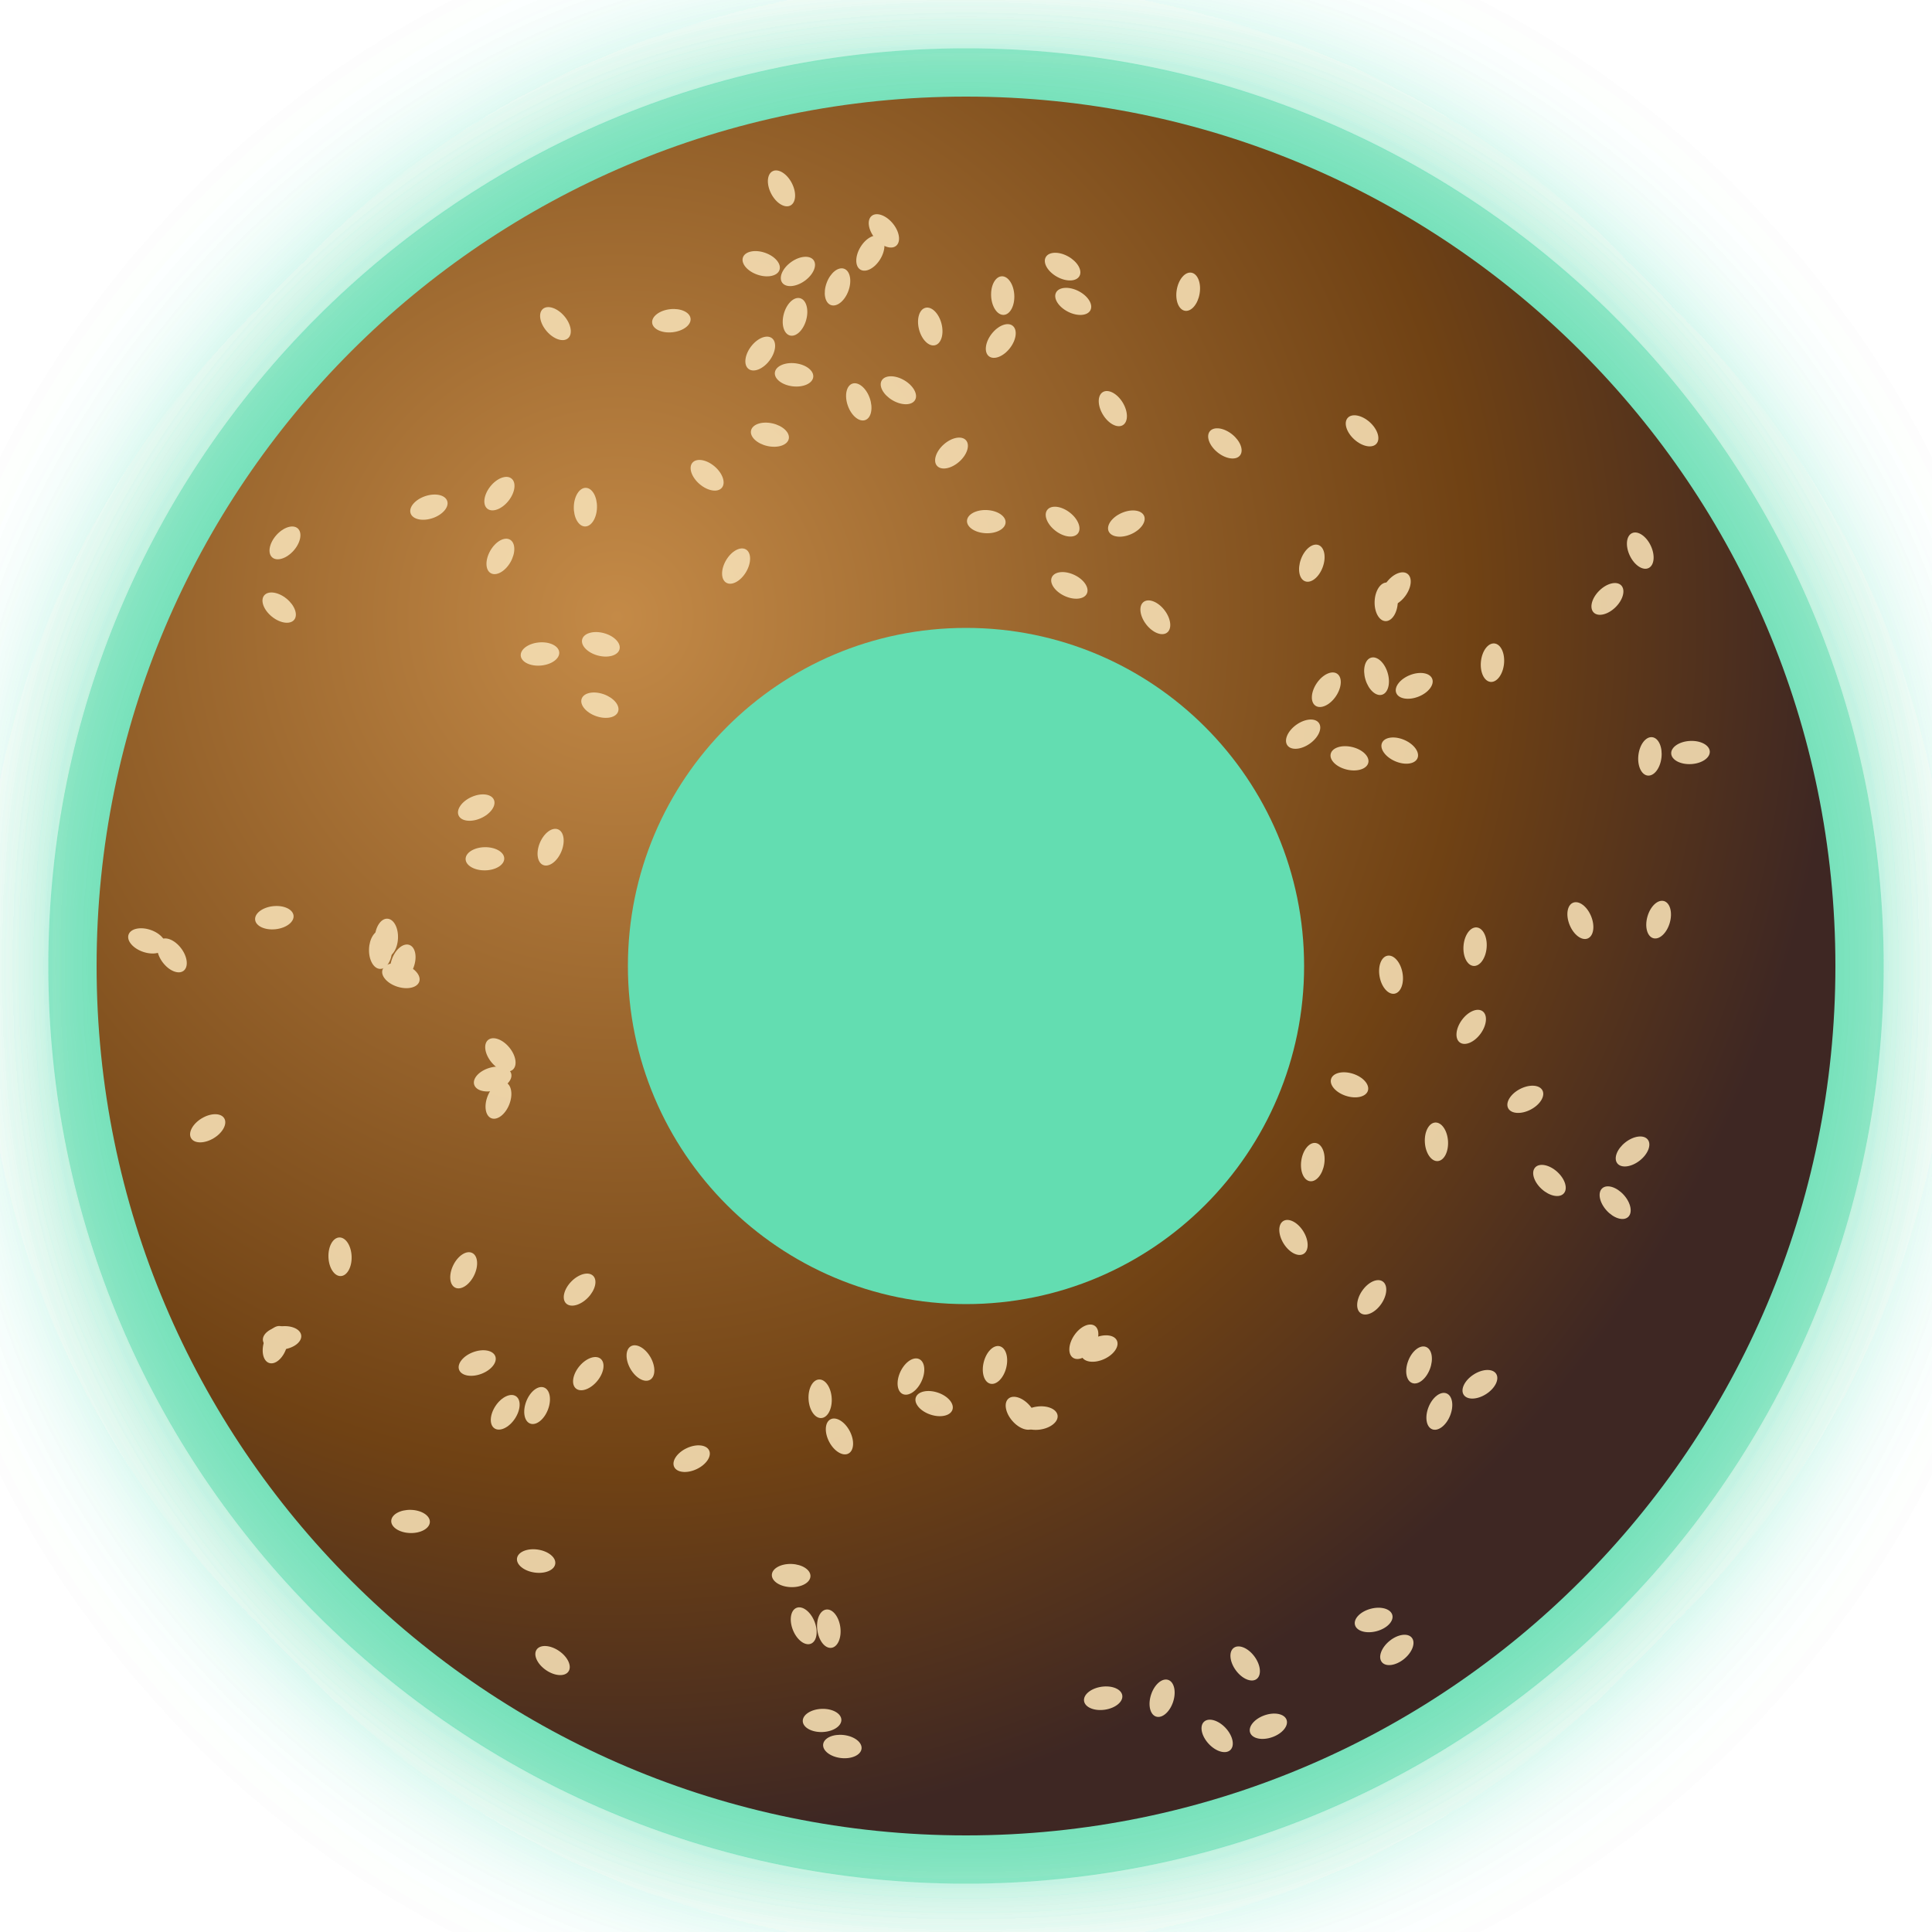
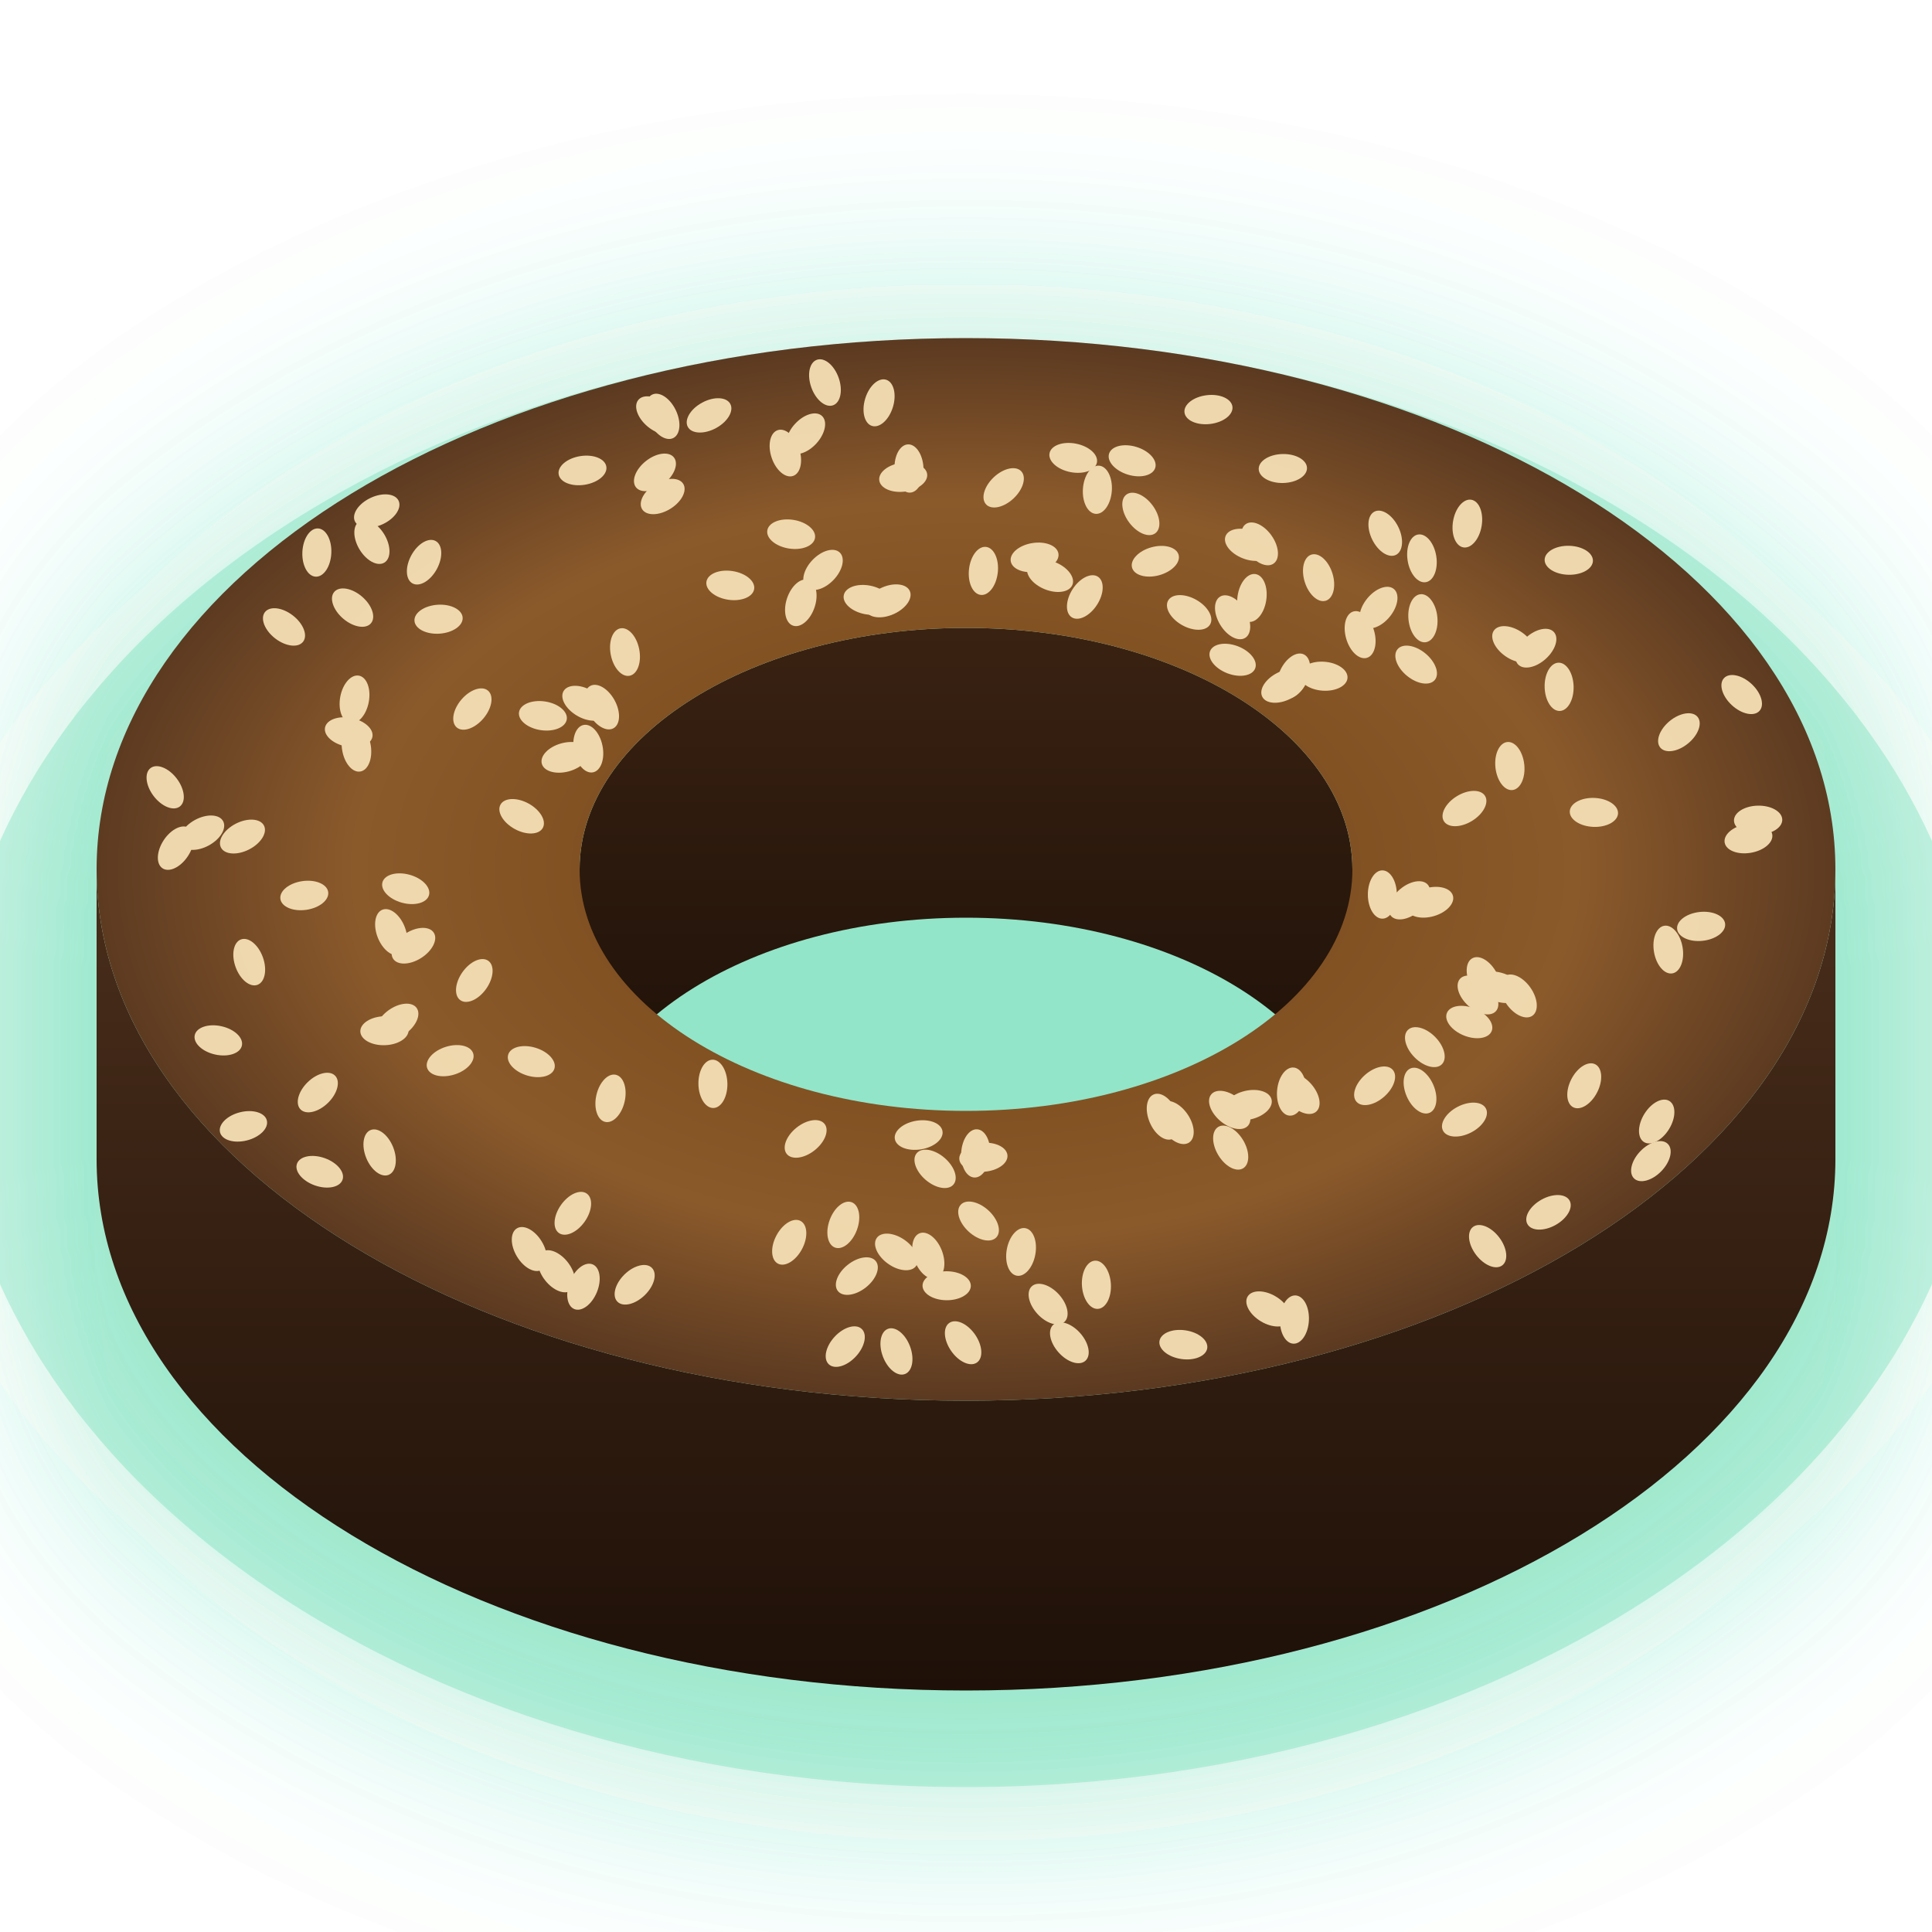
<svg xmlns="http://www.w3.org/2000/svg" width="100%" height="100%" viewBox="0 0 200 200">
  <defs>
-     <radialGradient id="falafel-grad" cx="30%" cy="30%" r="70%">
-       <stop offset="0%" stop-color="#c48a47" />
-       <stop offset="70%" stop-color="#704214" />
-       <stop offset="100%" stop-color="#3e2723" />
+     <radialGradient id="top-grad" cx="50%" cy="50%" r="50%">
+       <stop offset="0%" stop-color="#704214" />
+       <stop offset="70%" stop-color="#8b5a2b" />
+       <stop offset="100%" stop-color="#5c3a21" />
    </radialGradient>
+     <linearGradient id="side-grad" x1="0%" y1="0%" x2="0%" y2="100%">
+       <stop offset="0%" stop-color="#4a2e1b" />
+       <stop offset="100%" stop-color="#1e1008" />
+     </linearGradient>
+     <linearGradient id="inner-side-grad" x1="0%" y1="0%" x2="0%" y2="100%">
+       <stop offset="0%" stop-color="#3a2212" />
+       <stop offset="100%" stop-color="#1a0e07" />
+     </linearGradient>
    <filter id="magic-glow" x="-20%" y="-20%" width="140%" height="140%">
-       <feGaussianBlur stdDeviation="8" result="blur" />
+       <feGaussianBlur stdDeviation="12" result="blur" />
      <feComponentTransfer in="blur" result="glow">
        <feFuncA type="linear" slope="1.5" />
      </feComponentTransfer>
      <feMerge>
        <feMergeNode in="glow" />
        <feMergeNode in="SourceGraphic" />
      </feMerge>
    </filter>
  </defs>
-   <circle cx="100" cy="100" r="95" fill="rgba(52, 211, 153, 0.4)" filter="url(#magic-glow)" />
-   <path d="M100 10 A 90 90 0 1 0 100 190 A 90 90 0 1 0 100 10 Z M100 65 A 35 35 0 1 1 100 135 A 35 35 0 1 1 100 65 Z" fill="url(#falafel-grad)" fill-rule="evenodd" />
-   <g fill="#f5deb3" opacity="0.9">
-     <ellipse cx="71.6" cy="151.0" rx="2" ry="1.2" transform="rotate(154.9 71.6 151.0)" />
-     <ellipse cx="142.0" cy="134.3" rx="2" ry="1.2" transform="rotate(304.7 142.0 134.3)" />
-     <ellipse cx="41.5" cy="101.0" rx="2" ry="1.2" transform="rotate(197.7 41.5 101.0)" />
-     <ellipse cx="98.5" cy="46.9" rx="2" ry="1.2" transform="rotate(138.6 98.5 46.9)" />
-     <ellipse cx="79.7" cy="45.0" rx="2" ry="1.2" transform="rotate(192.6 79.7 45.0)" />
-     <ellipse cx="160.4" cy="122.2" rx="2" ry="1.2" transform="rotate(42.3 160.4 122.2)" />
-     <ellipse cx="51.0" cy="111.7" rx="2" ry="1.2" transform="rotate(163.1 51.0 111.7)" />
-     <ellipse cx="103.0" cy="141.3" rx="2" ry="1.2" transform="rotate(104.1 103.0 141.3)" />
-     <ellipse cx="82.2" cy="38.8" rx="2" ry="1.2" transform="rotate(186.7 82.2 38.8)" />
-     <ellipse cx="62.1" cy="73.0" rx="2" ry="1.2" transform="rotate(199.5 62.1 73.0)" />
-     <ellipse cx="76.2" cy="58.6" rx="2" ry="1.2" transform="rotate(300.6 76.2 58.6)" />
-     <ellipse cx="93.0" cy="40.4" rx="2" ry="1.2" transform="rotate(30.4 93.0 40.4)" />
-     <ellipse cx="69.5" cy="33.2" rx="2" ry="1.2" transform="rotate(353.6 69.5 33.2)" />
-     <ellipse cx="152.7" cy="98.0" rx="2" ry="1.2" transform="rotate(94.6 152.7 98.0)" />
-     <ellipse cx="112.2" cy="138.9" rx="2" ry="1.2" transform="rotate(304.4 112.2 138.9)" />
-     <ellipse cx="28.5" cy="139.2" rx="2" ry="1.2" transform="rotate(108.8 28.5 139.2)" />
-     <ellipse cx="29.2" cy="138.5" rx="2" ry="1.2" transform="rotate(352.2 29.2 138.5)" />
-     <ellipse cx="51.8" cy="57.6" rx="2" ry="1.2" transform="rotate(299.9 51.8 57.6)" />
-     <ellipse cx="29.5" cy="56.2" rx="2" ry="1.2" transform="rotate(311.4 29.5 56.2)" />
-     <ellipse cx="85.8" cy="168.6" rx="2" ry="1.2" transform="rotate(262.2 85.8 168.6)" />
-     <ellipse cx="55.9" cy="67.7" rx="2" ry="1.2" transform="rotate(354.8 55.9 67.7)" />
-     <ellipse cx="144.9" cy="77.7" rx="2" ry="1.2" transform="rotate(203.4 144.9 77.7)" />
-     <ellipse cx="119.6" cy="63.9" rx="2" ry="1.2" transform="rotate(232.5 119.6 63.9)" />
-     <ellipse cx="78.8" cy="27.3" rx="2" ry="1.2" transform="rotate(18.9 78.8 27.3)" />
-     <ellipse cx="146.9" cy="141.3" rx="2" ry="1.2" transform="rotate(291.0 146.9 141.3)" />
-     <ellipse cx="55.6" cy="145.5" rx="2" ry="1.2" transform="rotate(111.2 55.6 145.5)" />
-     <ellipse cx="110.0" cy="27.6" rx="2" ry="1.2" transform="rotate(29.3 110.0 27.6)" />
-     <ellipse cx="85.1" cy="178.1" rx="2" ry="1.2" transform="rotate(177.8 85.1 178.1)" />
-     <ellipse cx="154.5" cy="68.6" rx="2" ry="1.2" transform="rotate(95.9 154.5 68.6)" />
-     <ellipse cx="123.0" cy="30.2" rx="2" ry="1.2" transform="rotate(279.6 123.0 30.2)" />
-     <ellipse cx="88.9" cy="41.6" rx="2" ry="1.2" transform="rotate(250.4 88.9 41.6)" />
-     <ellipse cx="80.9" cy="19.5" rx="2" ry="1.2" transform="rotate(242.5 80.9 19.5)" />
-     <ellipse cx="148.7" cy="118.2" rx="2" ry="1.2" transform="rotate(266.3 148.7 118.2)" />
-     <ellipse cx="111.1" cy="31.2" rx="2" ry="1.2" transform="rotate(207.0 111.1 31.2)" />
-     <ellipse cx="114.2" cy="175.8" rx="2" ry="1.2" transform="rotate(351.7 114.2 175.8)" />
-     <ellipse cx="57.0" cy="87.7" rx="2" ry="1.2" transform="rotate(292.9 57.0 87.7)" />
-     <ellipse cx="105.7" cy="146.3" rx="2" ry="1.2" transform="rotate(229.2 105.7 146.3)" />
-     <ellipse cx="142.5" cy="70.0" rx="2" ry="1.2" transform="rotate(253.5 142.5 70.0)" />
-     <ellipse cx="66.3" cy="141.1" rx="2" ry="1.2" transform="rotate(240.3 66.3 141.1)" />
-     <ellipse cx="83.2" cy="168.3" rx="2" ry="1.2" transform="rotate(248.1 83.2 168.3)" />
-     <ellipse cx="133.9" cy="128.1" rx="2" ry="1.2" transform="rotate(238.1 133.9 128.1)" />
-     <ellipse cx="60.9" cy="142.2" rx="2" ry="1.2" transform="rotate(309.7 60.9 142.2)" />
-     <ellipse cx="146.4" cy="71.0" rx="2" ry="1.2" transform="rotate(158.5 146.4 71.0)" />
-     <ellipse cx="62.2" cy="66.7" rx="2" ry="1.2" transform="rotate(15.0 62.2 66.7)" />
-     <ellipse cx="135.9" cy="120.3" rx="2" ry="1.2" transform="rotate(98.7 135.9 120.3)" />
-     <ellipse cx="57.2" cy="171.9" rx="2" ry="1.2" transform="rotate(214.6 57.2 171.9)" />
-     <ellipse cx="142.2" cy="167.7" rx="2" ry="1.2" transform="rotate(345.1 142.2 167.7)" />
-     <ellipse cx="60.0" cy="133.5" rx="2" ry="1.2" transform="rotate(314.3 60.0 133.5)" />
-     <ellipse cx="103.6" cy="35.3" rx="2" ry="1.2" transform="rotate(307.7 103.6 35.3)" />
-     <ellipse cx="152.3" cy="106.3" rx="2" ry="1.2" transform="rotate(306.1 152.3 106.3)" />
-     <ellipse cx="15.2" cy="97.4" rx="2" ry="1.2" transform="rotate(198.8 15.2 97.4)" />
-     <ellipse cx="51.6" cy="113.9" rx="2" ry="1.2" transform="rotate(291.7 51.6 113.9)" />
-     <ellipse cx="175.0" cy="77.9" rx="2" ry="1.2" transform="rotate(356.9 175.0 77.9)" />
-     <ellipse cx="96.3" cy="33.8" rx="2" ry="1.2" transform="rotate(75.5 96.3 33.8)" />
-     <ellipse cx="35.2" cy="130.1" rx="2" ry="1.2" transform="rotate(87.8 35.2 130.1)" />
-     <ellipse cx="60.6" cy="52.5" rx="2" ry="1.2" transform="rotate(91.3 60.6 52.5)" />
-     <ellipse cx="94.3" cy="142.5" rx="2" ry="1.2" transform="rotate(115.4 94.3 142.5)" />
-     <ellipse cx="115.2" cy="42.3" rx="2" ry="1.2" transform="rotate(238.8 115.2 42.3)" />
-     <ellipse cx="135.8" cy="58.3" rx="2" ry="1.2" transform="rotate(110.2 135.8 58.3)" />
-     <ellipse cx="103.8" cy="30.6" rx="2" ry="1.2" transform="rotate(86.9 103.8 30.6)" />
-     <ellipse cx="28.9" cy="62.9" rx="2" ry="1.2" transform="rotate(219.0 28.9 62.9)" />
-     <ellipse cx="144.6" cy="170.8" rx="2" ry="1.2" transform="rotate(320.7 144.6 170.8)" />
-     <ellipse cx="139.7" cy="112.3" rx="2" ry="1.2" transform="rotate(18.0 139.7 112.3)" />
-     <ellipse cx="41.7" cy="99.7" rx="2" ry="1.2" transform="rotate(109.9 41.7 99.7)" />
-     <ellipse cx="107.5" cy="146.8" rx="2" ry="1.2" transform="rotate(352.0 107.5 146.8)" />
-     <ellipse cx="149.0" cy="146.1" rx="2" ry="1.2" transform="rotate(291.9 149.0 146.1)" />
-     <ellipse cx="90.1" cy="26.2" rx="2" ry="1.2" transform="rotate(301.2 90.1 26.2)" />
-     <ellipse cx="167.2" cy="124.5" rx="2" ry="1.2" transform="rotate(228.0 167.2 124.5)" />
-     <ellipse cx="57.5" cy="33.5" rx="2" ry="1.2" transform="rotate(49.4 57.5 33.5)" />
-     <ellipse cx="144.0" cy="100.9" rx="2" ry="1.2" transform="rotate(79.3 144.0 100.9)" />
-     <ellipse cx="120.3" cy="175.8" rx="2" ry="1.2" transform="rotate(288.2 120.3 175.8)" />
-     <ellipse cx="51.7" cy="51.1" rx="2" ry="1.2" transform="rotate(308.6 51.7 51.1)" />
-     <ellipse cx="166.4" cy="62.0" rx="2" ry="1.2" transform="rotate(135.4 166.4 62.0)" />
-     <ellipse cx="87.2" cy="180.8" rx="2" ry="1.2" transform="rotate(186.4 87.2 180.8)" />
-     <ellipse cx="51.8" cy="109.2" rx="2" ry="1.2" transform="rotate(50.6 51.8 109.2)" />
-     <ellipse cx="157.9" cy="113.8" rx="2" ry="1.2" transform="rotate(332.5 157.9 113.8)" />
-     <ellipse cx="21.5" cy="116.8" rx="2" ry="1.2" transform="rotate(148.9 21.5 116.8)" />
-     <ellipse cx="17.8" cy="98.9" rx="2" ry="1.2" transform="rotate(233.2 17.8 98.9)" />
-     <ellipse cx="141.0" cy="44.6" rx="2" ry="1.2" transform="rotate(222.1 141.0 44.6)" />
-     <ellipse cx="78.7" cy="36.6" rx="2" ry="1.2" transform="rotate(127.1 78.7 36.6)" />
-     <ellipse cx="128.9" cy="172.2" rx="2" ry="1.2" transform="rotate(233.9 128.9 172.2)" />
-     <ellipse cx="82.3" cy="32.8" rx="2" ry="1.2" transform="rotate(285.4 82.3 32.8)" />
-     <ellipse cx="131.3" cy="178.7" rx="2" ry="1.2" transform="rotate(160.7 131.3 178.7)" />
-     <ellipse cx="86.7" cy="29.7" rx="2" ry="1.2" transform="rotate(290.1 86.7 29.7)" />
-     <ellipse cx="49.4" cy="141.1" rx="2" ry="1.2" transform="rotate(339.6 49.4 141.1)" />
-     <ellipse cx="48.0" cy="131.5" rx="2" ry="1.2" transform="rotate(296.1 48.0 131.5)" />
-     <ellipse cx="81.9" cy="163.1" rx="2" ry="1.2" transform="rotate(2.1 81.9 163.1)" />
-     <ellipse cx="52.3" cy="146.2" rx="2" ry="1.2" transform="rotate(123.7 52.3 146.2)" />
-     <ellipse cx="82.6" cy="28.1" rx="2" ry="1.2" transform="rotate(324.5 82.6 28.1)" />
-     <ellipse cx="49.3" cy="83.6" rx="2" ry="1.2" transform="rotate(155.9 49.3 83.6)" />
-     <ellipse cx="39.4" cy="98.3" rx="2" ry="1.2" transform="rotate(91.7 39.4 98.3)" />
-     <ellipse cx="144.5" cy="61.0" rx="2" ry="1.2" transform="rotate(127.0 144.5 61.0)" />
-     <ellipse cx="139.7" cy="78.5" rx="2" ry="1.2" transform="rotate(193.3 139.7 78.5)" />
-     <ellipse cx="169.0" cy="119.2" rx="2" ry="1.2" transform="rotate(142.0 169.0 119.2)" />
-     <ellipse cx="86.9" cy="148.7" rx="2" ry="1.2" transform="rotate(242.3 86.9 148.7)" />
-     <ellipse cx="102.1" cy="54.0" rx="2" ry="1.2" transform="rotate(2.5 102.1 54.0)" />
-     <ellipse cx="84.9" cy="144.8" rx="2" ry="1.2" transform="rotate(266.4 84.9 144.8)" />
-     <ellipse cx="171.7" cy="95.2" rx="2" ry="1.2" transform="rotate(106.1 171.7 95.2)" />
-     <ellipse cx="126.8" cy="45.9" rx="2" ry="1.2" transform="rotate(218.7 126.8 45.9)" />
-     <ellipse cx="50.2" cy="88.9" rx="2" ry="1.2" transform="rotate(179.0 50.2 88.9)" />
-     <ellipse cx="110.7" cy="60.6" rx="2" ry="1.2" transform="rotate(205.1 110.7 60.6)" />
-     <ellipse cx="40.0" cy="97.1" rx="2" ry="1.2" transform="rotate(273.0 40.0 97.1)" />
-     <ellipse cx="116.6" cy="54.2" rx="2" ry="1.2" transform="rotate(156.5 116.6 54.2)" />
-     <ellipse cx="28.4" cy="95.0" rx="2" ry="1.2" transform="rotate(353.8 28.4 95.0)" />
-     <ellipse cx="73.2" cy="49.2" rx="2" ry="1.2" transform="rotate(220.6 73.2 49.2)" />
-     <ellipse cx="153.2" cy="143.3" rx="2" ry="1.2" transform="rotate(327.2 153.2 143.3)" />
-     <ellipse cx="126.0" cy="179.7" rx="2" ry="1.2" transform="rotate(227.2 126.0 179.7)" />
-     <ellipse cx="169.8" cy="57.0" rx="2" ry="1.2" transform="rotate(244.6 169.8 57.0)" />
-     <ellipse cx="113.8" cy="139.6" rx="2" ry="1.2" transform="rotate(335.7 113.8 139.6)" />
-     <ellipse cx="96.7" cy="145.3" rx="2" ry="1.2" transform="rotate(18.5 96.7 145.3)" />
-     <ellipse cx="91.5" cy="23.9" rx="2" ry="1.2" transform="rotate(50.8 91.5 23.9)" />
-     <ellipse cx="163.6" cy="95.3" rx="2" ry="1.2" transform="rotate(247.7 163.6 95.3)" />
-     <ellipse cx="110.0" cy="54.0" rx="2" ry="1.2" transform="rotate(217.4 110.0 54.0)" />
-     <ellipse cx="44.4" cy="52.5" rx="2" ry="1.2" transform="rotate(161.3 44.4 52.5)" />
-     <ellipse cx="143.5" cy="62.3" rx="2" ry="1.2" transform="rotate(272.2 143.5 62.3)" />
-     <ellipse cx="55.5" cy="161.6" rx="2" ry="1.2" transform="rotate(8.3 55.5 161.6)" />
-     <ellipse cx="137.3" cy="71.4" rx="2" ry="1.2" transform="rotate(304.0 137.3 71.4)" />
-     <ellipse cx="134.9" cy="76.0" rx="2" ry="1.2" transform="rotate(144.7 134.9 76.0)" />
-     <ellipse cx="170.8" cy="78.3" rx="2" ry="1.2" transform="rotate(96.8 170.8 78.3)" />
-     <ellipse cx="42.5" cy="157.5" rx="2" ry="1.2" transform="rotate(1.5 42.5 157.5)" />
+   <ellipse cx="100" cy="110" rx="105" ry="75" fill="rgba(52, 211, 153, 0.25)" filter="url(#magic-glow)" />
+   <path d="M 10 90 A 90 55 0 0 0 190 90 L 190 120 A 90 55 0 0 1 10 120 Z" fill="url(#side-grad)" />
+   <path d="M 60 90 A 40 25 0 0 1 140 90 L 140 120 A 40 25 0 0 0 60 120 Z" fill="url(#inner-side-grad)" />
+   <path d="M 10 90 A 90 55 0 0 0 190 90 A 90 55 0 0 0 10 90 Z M 60 90 A 40 25 0 0 0 140 90 A 40 25 0 0 0 60 90 Z" fill="url(#top-grad)" fill-rule="evenodd" />
+   <g fill="#f5deb3" opacity="0.95">
+     <ellipse cx="22.6" cy="107.7" rx="2.5" ry="1.5" transform="rotate(12.5 22.6 107.7)" />
+     <ellipse cx="117.2" cy="47.7" rx="2.5" ry="1.5" transform="rotate(16.9 117.2 47.7)" />
+     <ellipse cx="164.0" cy="112.4" rx="2.5" ry="1.5" transform="rotate(297.2 164.0 112.4)" />
+     <ellipse cx="25.2" cy="116.6" rx="2.5" ry="1.5" transform="rotate(345.7 25.2 116.6)" />
+     <ellipse cx="108.5" cy="135.0" rx="2.5" ry="1.5" transform="rotate(227.5 108.5 135.0)" />
+     <ellipse cx="132.8" cy="48.5" rx="2.5" ry="1.5" transform="rotate(358.7 132.8 48.5)" />
+     <ellipse cx="88.7" cy="132.1" rx="2.5" ry="1.5" transform="rotate(321.8 88.7 132.1)" />
+     <ellipse cx="140.8" cy="65.7" rx="2.5" ry="1.5" transform="rotate(253.8 140.8 65.7)" />
+     <ellipse cx="118.1" cy="53.2" rx="2.5" ry="1.5" transform="rotate(53.2 118.1 53.2)" />
+     <ellipse cx="113.6" cy="50.7" rx="2.5" ry="1.5" transform="rotate(273.9 113.6 50.7)" />
+     <ellipse cx="154.0" cy="129.0" rx="2.5" ry="1.5" transform="rotate(52.7 154.0 129.0)" />
+     <ellipse cx="91.0" cy="41.7" rx="2.5" ry="1.5" transform="rotate(106.9 91.0 41.7)" />
+     <ellipse cx="133.7" cy="113.0" rx="2.5" ry="1.5" transform="rotate(275.1 133.7 113.0)" />
+     <ellipse cx="17.1" cy="81.5" rx="2.5" ry="1.5" transform="rotate(232.7 17.1 81.5)" />
+     <ellipse cx="65.7" cy="133.0" rx="2.5" ry="1.5" transform="rotate(135.7 65.7 133.0)" />
+     <ellipse cx="42.0" cy="92.0" rx="2.5" ry="1.5" transform="rotate(15.4 42.0 92.0)" />
+     <ellipse cx="112.3" cy="61.8" rx="2.5" ry="1.5" transform="rotate(122.8 112.3 61.8)" />
+     <ellipse cx="36.7" cy="72.4" rx="2.5" ry="1.5" transform="rotate(100.6 36.7 72.4)" />
+     <ellipse cx="60.4" cy="133.2" rx="2.5" ry="1.5" transform="rotate(292.3 60.4 133.2)" />
+     <ellipse cx="165.0" cy="84.1" rx="2.5" ry="1.5" transform="rotate(182.4 165.0 84.1)" />
+     <ellipse cx="137.0" cy="70.0" rx="2.5" ry="1.5" transform="rotate(184.2 137.0 70.0)" />
+     <ellipse cx="173.8" cy="75.8" rx="2.5" ry="1.5" transform="rotate(140.6 173.8 75.8)" />
+     <ellipse cx="127.3" cy="114.9" rx="2.5" ry="1.5" transform="rotate(220.2 127.3 114.9)" />
+     <ellipse cx="142.7" cy="62.9" rx="2.5" ry="1.5" transform="rotate(309.4 142.7 62.9)" />
+     <ellipse cx="156.7" cy="66.7" rx="2.5" ry="1.5" transform="rotate(34.7 156.7 66.7)" />
+     <ellipse cx="31.5" cy="92.7" rx="2.5" ry="1.5" transform="rotate(351.7 31.5 92.7)" />
+     <ellipse cx="38.5" cy="56.1" rx="2.5" ry="1.5" transform="rotate(239.0 38.5 56.1)" />
+     <ellipse cx="46.6" cy="109.8" rx="2.5" ry="1.5" transform="rotate(162.6 46.6 109.8)" />
+     <ellipse cx="120.4" cy="115.6" rx="2.5" ry="1.5" transform="rotate(247.2 120.4 115.6)" />
+     <ellipse cx="25.8" cy="99.6" rx="2.5" ry="1.5" transform="rotate(70.1 25.8 99.6)" />
+     <ellipse cx="142.3" cy="112.4" rx="2.5" ry="1.5" transform="rotate(138.6 142.3 112.4)" />
+     <ellipse cx="101.8" cy="59.1" rx="2.5" ry="1.5" transform="rotate(96.2 101.8 59.1)" />
+     <ellipse cx="96.1" cy="130.0" rx="2.5" ry="1.5" transform="rotate(249.0 96.1 130.0)" />
+     <ellipse cx="101.0" cy="119.4" rx="2.5" ry="1.5" transform="rotate(273.5 101.0 119.4)" />
+     <ellipse cx="113.5" cy="133.0" rx="2.5" ry="1.5" transform="rotate(86.4 113.5 133.0)" />
+     <ellipse cx="127.6" cy="63.9" rx="2.5" ry="1.5" transform="rotate(238.8 127.6 63.9)" />
+     <ellipse cx="92.8" cy="129.6" rx="2.5" ry="1.5" transform="rotate(35.4 92.8 129.6)" />
+     <ellipse cx="127.6" cy="68.3" rx="2.5" ry="1.5" transform="rotate(200.8 127.6 68.3)" />
+     <ellipse cx="96.8" cy="121.0" rx="2.5" ry="1.5" transform="rotate(220.6 96.8 121.0)" />
+     <ellipse cx="32.9" cy="113.1" rx="2.5" ry="1.5" transform="rotate(135.8 32.9 113.1)" />
+     <ellipse cx="60.9" cy="77.5" rx="2.5" ry="1.5" transform="rotate(258.7 60.9 77.5)" />
+     <ellipse cx="73.4" cy="43.0" rx="2.5" ry="1.5" transform="rotate(331.6 73.4 43.0)" />
+     <ellipse cx="170.9" cy="120.2" rx="2.5" ry="1.5" transform="rotate(314.2 170.9 120.2)" />
+     <ellipse cx="62.3" cy="73.2" rx="2.5" ry="1.5" transform="rotate(61.2 62.3 73.2)" />
+     <ellipse cx="89.8" cy="62.1" rx="2.5" ry="1.5" transform="rotate(191.1 89.8 62.1)" />
+     <ellipse cx="40.5" cy="96.5" rx="2.5" ry="1.5" transform="rotate(248.6 40.5 96.5)" />
+     <ellipse cx="94.1" cy="48.5" rx="2.5" ry="1.5" transform="rotate(87.5 94.1 48.5)" />
+     <ellipse cx="45.4" cy="64.1" rx="2.5" ry="1.5" transform="rotate(176.2 45.4 64.1)" />
+     <ellipse cx="143.1" cy="92.6" rx="2.5" ry="1.5" transform="rotate(90.0 143.1 92.6)" />
+     <ellipse cx="29.4" cy="64.9" rx="2.5" ry="1.5" transform="rotate(217.8 29.4 64.9)" />
+     <ellipse cx="107.1" cy="57.7" rx="2.5" ry="1.5" transform="rotate(350.9 107.1 57.7)" />
+     <ellipse cx="129.2" cy="114.4" rx="2.5" ry="1.5" transform="rotate(166.6 129.2 114.4)" />
+     <ellipse cx="147.2" cy="57.8" rx="2.5" ry="1.5" transform="rotate(260.9 147.2 57.8)" />
+     <ellipse cx="110.7" cy="139.0" rx="2.5" ry="1.5" transform="rotate(228.4 110.7 139.0)" />
+     <ellipse cx="134.6" cy="113.2" rx="2.5" ry="1.5" transform="rotate(228.4 134.6 113.2)" />
+     <ellipse cx="105.7" cy="129.6" rx="2.5" ry="1.5" transform="rotate(280.3 105.7 129.6)" />
+     <ellipse cx="136.5" cy="59.8" rx="2.5" ry="1.5" transform="rotate(252.6 136.5 59.8)" />
+     <ellipse cx="42.8" cy="97.9" rx="2.5" ry="1.5" transform="rotate(147.4 42.8 97.9)" />
+     <ellipse cx="36.9" cy="77.4" rx="2.5" ry="1.5" transform="rotate(80.9 36.9 77.4)" />
+     <ellipse cx="103.9" cy="50.5" rx="2.5" ry="1.5" transform="rotate(316.6 103.9 50.5)" />
+     <ellipse cx="151.6" cy="115.9" rx="2.5" ry="1.5" transform="rotate(152.8 151.6 115.9)" />
+     <ellipse cx="91.9" cy="62.2" rx="2.5" ry="1.5" transform="rotate(156.0 91.9 62.2)" />
+     <ellipse cx="41.1" cy="105.8" rx="2.5" ry="1.5" transform="rotate(324.3 41.1 105.8)" />
+     <ellipse cx="134.0" cy="136.6" rx="2.5" ry="1.5" transform="rotate(272.5 134.0 136.6)" />
+     <ellipse cx="81.9" cy="55.3" rx="2.5" ry="1.5" transform="rotate(8.9 81.9 55.3)" />
+     <ellipse cx="49.1" cy="101.5" rx="2.5" ry="1.5" transform="rotate(305.3 49.1 101.5)" />
+     <ellipse cx="59.3" cy="125.6" rx="2.5" ry="1.5" transform="rotate(305.2 59.3 125.6)" />
+     <ellipse cx="68.6" cy="51.4" rx="2.5" ry="1.5" transform="rotate(328.4 68.6 51.4)" />
+     <ellipse cx="153.6" cy="101.4" rx="2.5" ry="1.5" transform="rotate(62.0 153.6 101.4)" />
+     <ellipse cx="123.1" cy="63.4" rx="2.5" ry="1.5" transform="rotate(209.5 123.1 63.4)" />
+     <ellipse cx="143.4" cy="55.2" rx="2.5" ry="1.5" transform="rotate(243.8 143.4 55.2)" />
+     <ellipse cx="18.2" cy="87.8" rx="2.5" ry="1.5" transform="rotate(123.3 18.2 87.8)" />
+     <ellipse cx="63.2" cy="113.7" rx="2.5" ry="1.5" transform="rotate(282.7 63.2 113.7)" />
+     <ellipse cx="130.4" cy="56.3" rx="2.5" ry="1.5" transform="rotate(234.7 130.4 56.3)" />
+     <ellipse cx="181.0" cy="86.8" rx="2.5" ry="1.5" transform="rotate(170.3 181.0 86.8)" />
+     <ellipse cx="68.0" cy="43.0" rx="2.5" ry="1.5" transform="rotate(39.9 68.0 43.0)" />
+     <ellipse cx="119.6" cy="58.1" rx="2.5" ry="1.5" transform="rotate(164.7 119.6 58.1)" />
+     <ellipse cx="87.5" cy="139.4" rx="2.5" ry="1.5" transform="rotate(312.8 87.5 139.4)" />
+     <ellipse cx="32.8" cy="57.2" rx="2.5" ry="1.5" transform="rotate(272.8 32.8 57.2)" />
+     <ellipse cx="171.5" cy="116.1" rx="2.5" ry="1.5" transform="rotate(121.7 171.5 116.1)" />
+     <ellipse cx="153.0" cy="103.0" rx="2.5" ry="1.5" transform="rotate(222.1 153.0 103.0)" />
+     <ellipse cx="54.0" cy="84.5" rx="2.5" ry="1.5" transform="rotate(28.8 54.0 84.5)" />
+     <ellipse cx="87.3" cy="126.8" rx="2.5" ry="1.5" transform="rotate(110.2 87.3 126.8)" />
+     <ellipse cx="161.4" cy="71.1" rx="2.5" ry="1.5" transform="rotate(268.5 161.4 71.1)" />
+     <ellipse cx="122.5" cy="139.2" rx="2.5" ry="1.5" transform="rotate(8.4 122.5 139.2)" />
+     <ellipse cx="93.5" cy="49.4" rx="2.5" ry="1.5" transform="rotate(352.5 93.5 49.4)" />
+     <ellipse cx="95.1" cy="117.5" rx="2.5" ry="1.5" transform="rotate(350.8 95.1 117.5)" />
+     <ellipse cx="182.0" cy="84.9" rx="2.5" ry="1.5" transform="rotate(358.8 182.0 84.9)" />
+     <ellipse cx="57.6" cy="131.6" rx="2.5" ry="1.5" transform="rotate(232.3 57.6 131.6)" />
+     <ellipse cx="85.4" cy="39.6" rx="2.5" ry="1.5" transform="rotate(250.4 85.4 39.6)" />
+     <ellipse cx="146.6" cy="68.8" rx="2.5" ry="1.5" transform="rotate(219.4 146.6 68.8)" />
+     <ellipse cx="160.3" cy="125.5" rx="2.5" ry="1.5" transform="rotate(330.8 160.3 125.5)" />
+     <ellipse cx="55.0" cy="109.9" rx="2.5" ry="1.5" transform="rotate(196.8 55.0 109.9)" />
+     <ellipse cx="54.8" cy="129.3" rx="2.5" ry="1.5" transform="rotate(59.0 54.8 129.3)" />
+     <ellipse cx="172.7" cy="98.3" rx="2.5" ry="1.5" transform="rotate(260.3 172.7 98.3)" />
+     <ellipse cx="68.6" cy="43.1" rx="2.5" ry="1.5" transform="rotate(64.2 68.6 43.1)" />
+     <ellipse cx="151.6" cy="83.7" rx="2.5" ry="1.5" transform="rotate(328.5 151.6 83.7)" />
+     <ellipse cx="129.6" cy="61.9" rx="2.5" ry="1.5" transform="rotate(278.3 129.6 61.9)" />
+     <ellipse cx="82.9" cy="62.4" rx="2.5" ry="1.5" transform="rotate(288.7 82.9 62.4)" />
+     <ellipse cx="180.3" cy="71.9" rx="2.5" ry="1.5" transform="rotate(222.7 180.3 71.9)" />
+     <ellipse cx="75.6" cy="60.6" rx="2.5" ry="1.5" transform="rotate(188.6 75.6 60.6)" />
+     <ellipse cx="85.2" cy="59.0" rx="2.5" ry="1.5" transform="rotate(133.9 85.2 59.0)" />
+     <ellipse cx="147.3" cy="64.0" rx="2.5" ry="1.5" transform="rotate(84.0 147.3 64.0)" />
+     <ellipse cx="127.4" cy="118.8" rx="2.5" ry="1.5" transform="rotate(239.1 127.4 118.8)" />
+     <ellipse cx="81.3" cy="46.9" rx="2.5" ry="1.5" transform="rotate(251.5 81.3 46.9)" />
+     <ellipse cx="39.8" cy="106.7" rx="2.5" ry="1.5" transform="rotate(178.1 39.8 106.7)" />
+     <ellipse cx="129.2" cy="56.4" rx="2.5" ry="1.5" transform="rotate(201.2 129.2 56.4)" />
+     <ellipse cx="43.9" cy="58.2" rx="2.5" ry="1.5" transform="rotate(298.6 43.9 58.2)" />
+     <ellipse cx="155.2" cy="102.2" rx="2.5" ry="1.5" transform="rotate(198.9 155.2 102.2)" />
+     <ellipse cx="152.1" cy="105.8" rx="2.5" ry="1.5" transform="rotate(22.0 152.1 105.8)" />
+     <ellipse cx="36.5" cy="62.9" rx="2.5" ry="1.5" transform="rotate(220.6 36.5 62.9)" />
+     <ellipse cx="81.7" cy="128.6" rx="2.5" ry="1.5" transform="rotate(298.0 81.7 128.6)" />
+     <ellipse cx="98.0" cy="133.1" rx="2.5" ry="1.5" transform="rotate(0.3 98.0 133.1)" />
+     <ellipse cx="156.3" cy="79.3" rx="2.5" ry="1.5" transform="rotate(263.8 156.3 79.3)" />
+     <ellipse cx="159.0" cy="67.1" rx="2.5" ry="1.5" transform="rotate(318.2 159.0 67.1)" />
+     <ellipse cx="125.1" cy="42.4" rx="2.5" ry="1.5" transform="rotate(173.2 125.1 42.4)" />
+     <ellipse cx="48.9" cy="73.4" rx="2.5" ry="1.5" transform="rotate(310.3 48.9 73.4)" />
+     <ellipse cx="151.9" cy="54.2" rx="2.5" ry="1.5" transform="rotate(99.4 151.9 54.2)" />
+     <ellipse cx="58.5" cy="78.4" rx="2.5" ry="1.5" transform="rotate(164.7 58.5 78.4)" />
+     <ellipse cx="99.7" cy="139.0" rx="2.5" ry="1.5" transform="rotate(235.1 99.7 139.0)" />
+     <ellipse cx="108.7" cy="59.6" rx="2.5" ry="1.5" transform="rotate(202.3 108.7 59.6)" />
+     <ellipse cx="148.0" cy="93.4" rx="2.5" ry="1.5" transform="rotate(164.3 148.0 93.4)" />
+     <ellipse cx="25.1" cy="86.6" rx="2.5" ry="1.5" transform="rotate(333.0 25.1 86.6)" />
+     <ellipse cx="133.9" cy="70.0" rx="2.5" ry="1.5" transform="rotate(115.4 133.9 70.0)" />
+     <ellipse cx="111.1" cy="47.4" rx="2.5" ry="1.5" transform="rotate(191.1 111.1 47.4)" />
+     <ellipse cx="39.0" cy="52.9" rx="2.5" ry="1.5" transform="rotate(334.8 39.0 52.9)" />
+     <ellipse cx="147.5" cy="108.4" rx="2.5" ry="1.5" transform="rotate(225.4 147.5 108.4)" />
+     <ellipse cx="157.2" cy="103.1" rx="2.5" ry="1.5" transform="rotate(55.0 157.2 103.1)" />
+     <ellipse cx="56.2" cy="74.1" rx="2.5" ry="1.5" transform="rotate(8.4 56.2 74.1)" />
+     <ellipse cx="101.3" cy="126.4" rx="2.5" ry="1.5" transform="rotate(222.3 101.3 126.4)" />
+     <ellipse cx="145.9" cy="93.2" rx="2.5" ry="1.5" transform="rotate(139.9 145.9 93.2)" />
+     <ellipse cx="92.8" cy="139.9" rx="2.5" ry="1.5" transform="rotate(69.4 92.8 139.9)" />
+     <ellipse cx="147.0" cy="112.9" rx="2.5" ry="1.5" transform="rotate(66.6 147.0 112.9)" />
+     <ellipse cx="33.1" cy="121.3" rx="2.5" ry="1.5" transform="rotate(19.3 33.1 121.3)" />
+     <ellipse cx="36.1" cy="75.8" rx="2.5" ry="1.5" transform="rotate(191.2 36.1 75.8)" />
+     <ellipse cx="73.8" cy="112.2" rx="2.5" ry="1.5" transform="rotate(88.9 73.8 112.2)" />
+     <ellipse cx="64.7" cy="67.5" rx="2.5" ry="1.5" transform="rotate(79.0 64.7 67.5)" />
+     <ellipse cx="83.4" cy="44.9" rx="2.5" ry="1.5" transform="rotate(312.4 83.4 44.9)" />
+     <ellipse cx="176.1" cy="95.9" rx="2.5" ry="1.5" transform="rotate(353.8 176.1 95.9)" />
+     <ellipse cx="132.9" cy="71.0" rx="2.5" ry="1.5" transform="rotate(333.2 132.9 71.0)" />
+     <ellipse cx="60.3" cy="48.7" rx="2.5" ry="1.5" transform="rotate(170.9 60.3 48.7)" />
+     <ellipse cx="20.9" cy="86.2" rx="2.5" ry="1.5" transform="rotate(331.4 20.9 86.2)" />
+     <ellipse cx="67.8" cy="48.9" rx="2.5" ry="1.5" transform="rotate(141.8 67.8 48.9)" />
+     <ellipse cx="162.4" cy="58.0" rx="2.5" ry="1.5" transform="rotate(181.4 162.4 58.0)" />
+     <ellipse cx="101.8" cy="119.8" rx="2.5" ry="1.5" transform="rotate(175.4 101.8 119.8)" />
+     <ellipse cx="39.3" cy="119.3" rx="2.5" ry="1.5" transform="rotate(68.1 39.3 119.3)" />
+     <ellipse cx="121.7" cy="116.2" rx="2.5" ry="1.5" transform="rotate(235.9 121.7 116.2)" />
+     <ellipse cx="60.5" cy="72.8" rx="2.5" ry="1.5" transform="rotate(210.2 60.5 72.8)" />
+     <ellipse cx="131.3" cy="135.5" rx="2.5" ry="1.5" transform="rotate(30.9 131.3 135.5)" />
+     <ellipse cx="83.4" cy="117.9" rx="2.5" ry="1.5" transform="rotate(321.6 83.4 117.9)" />
  </g>
</svg>
